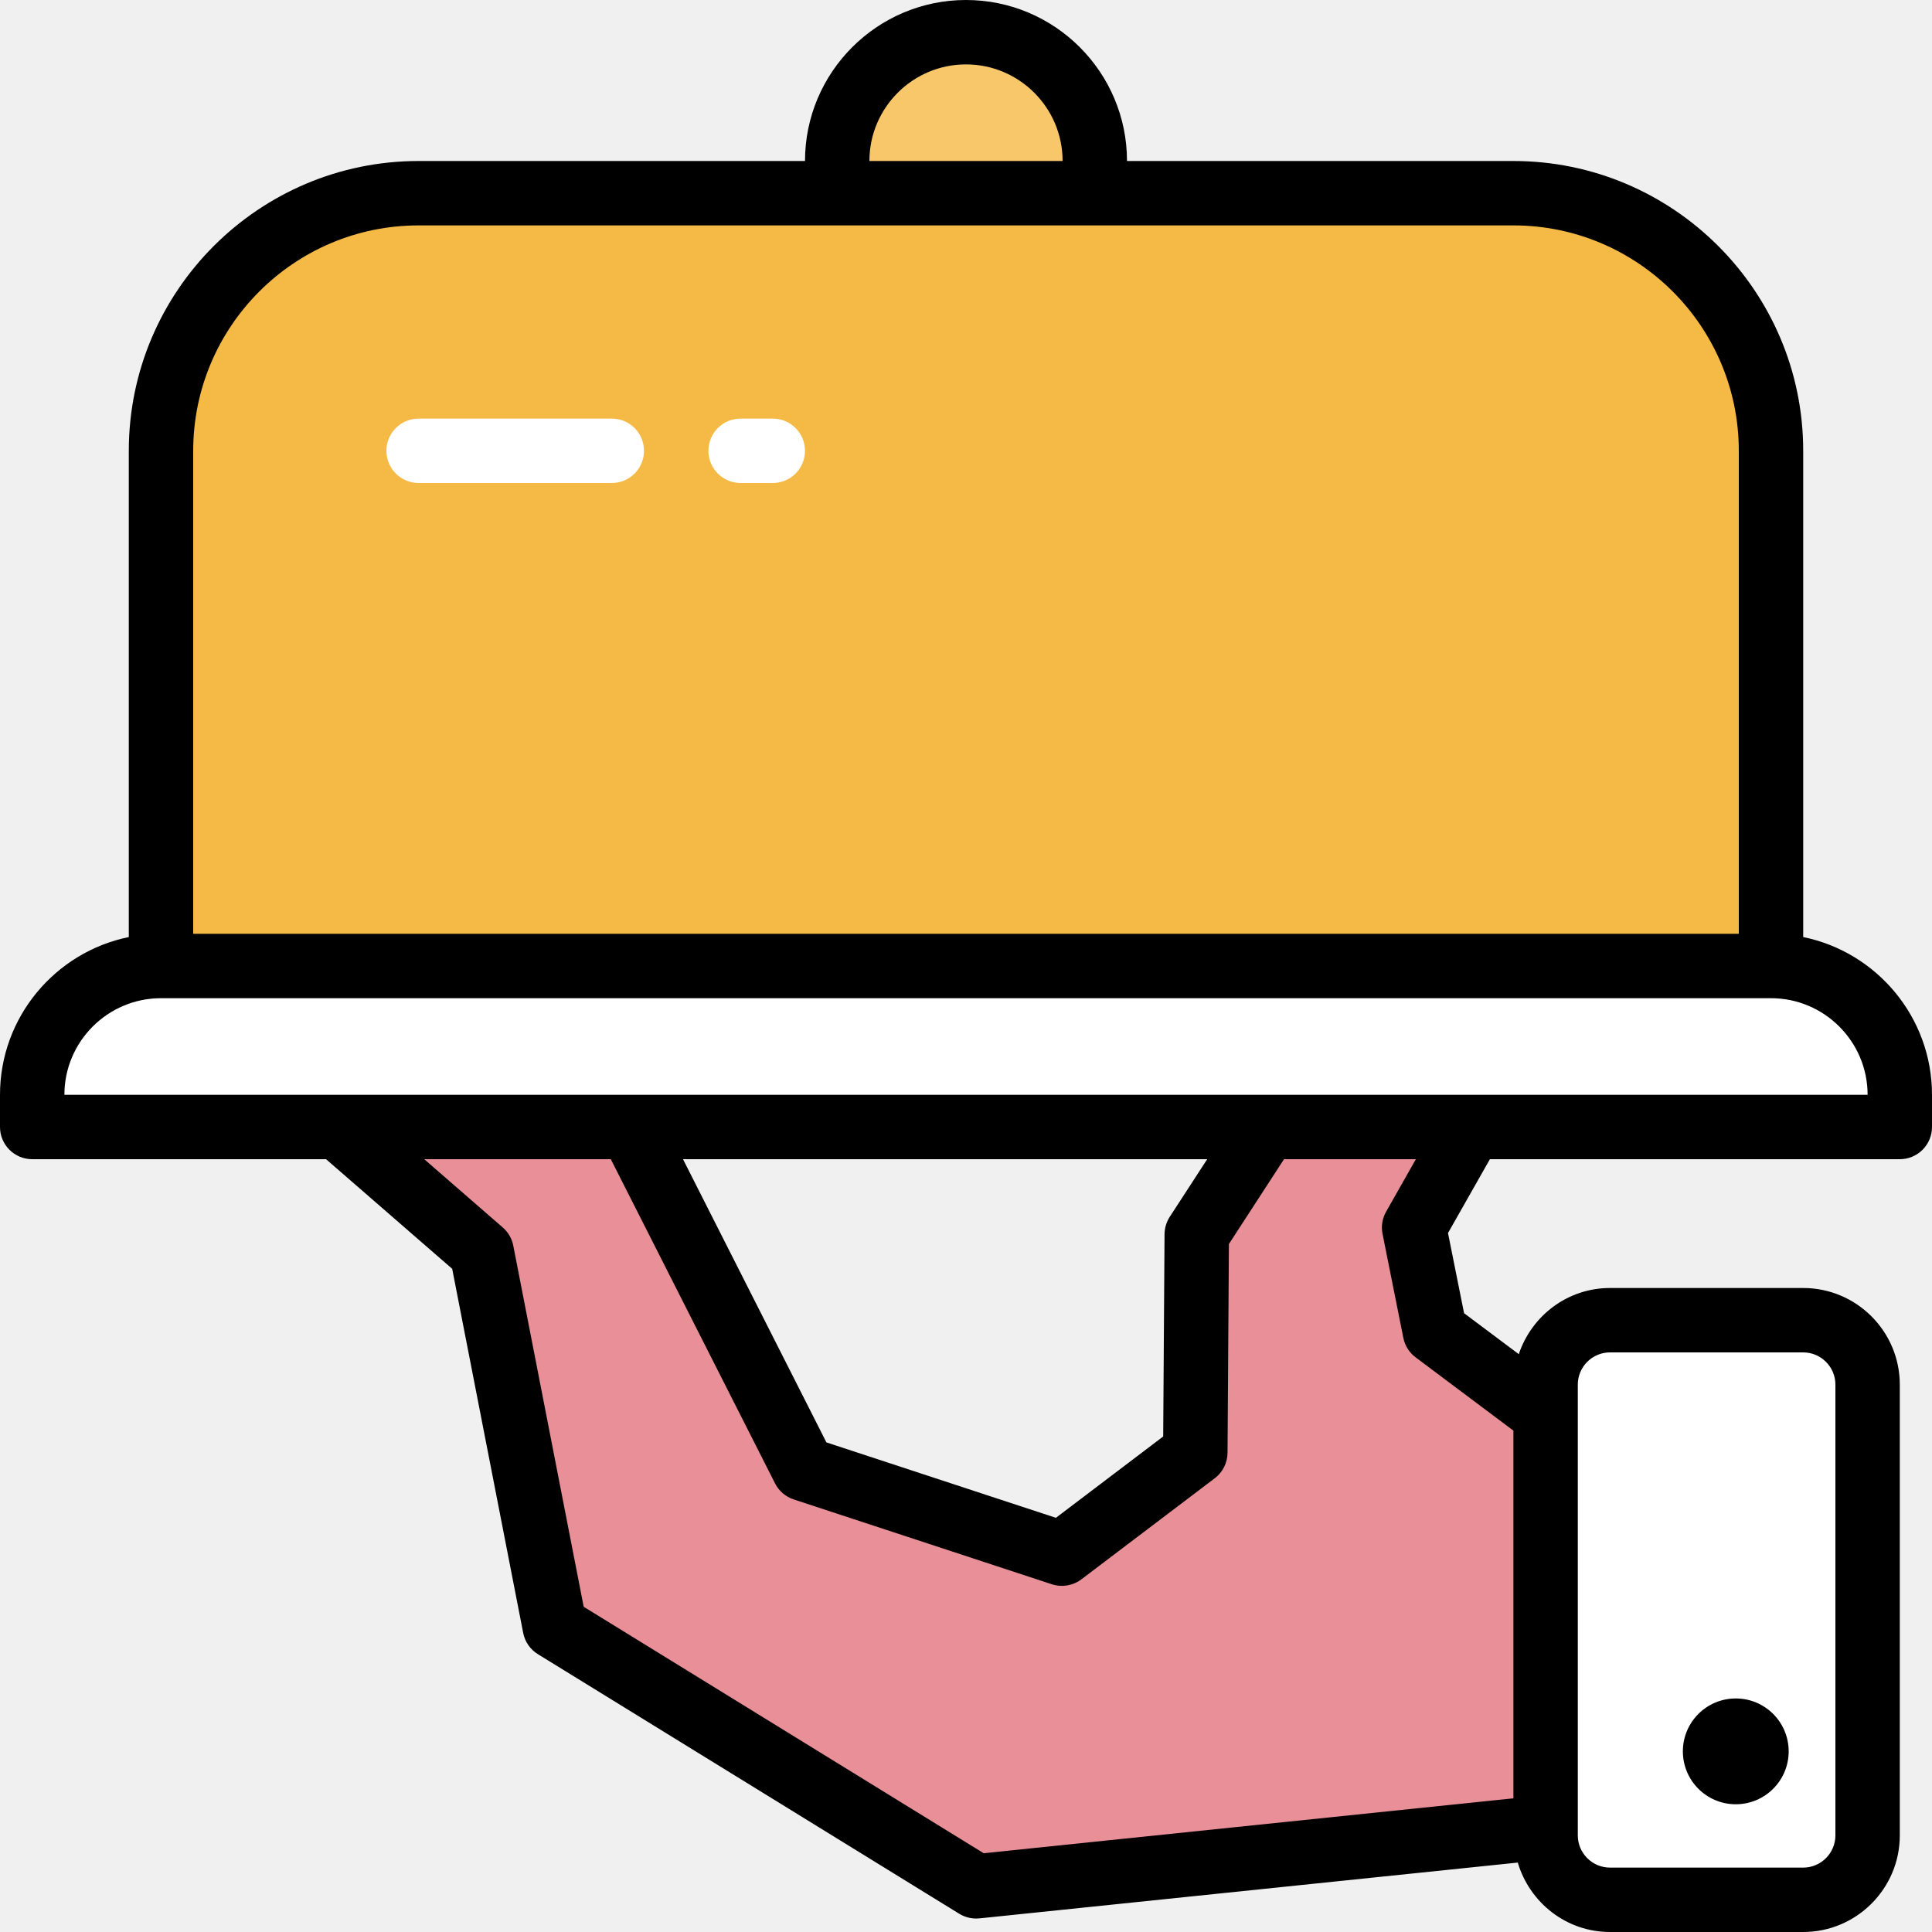
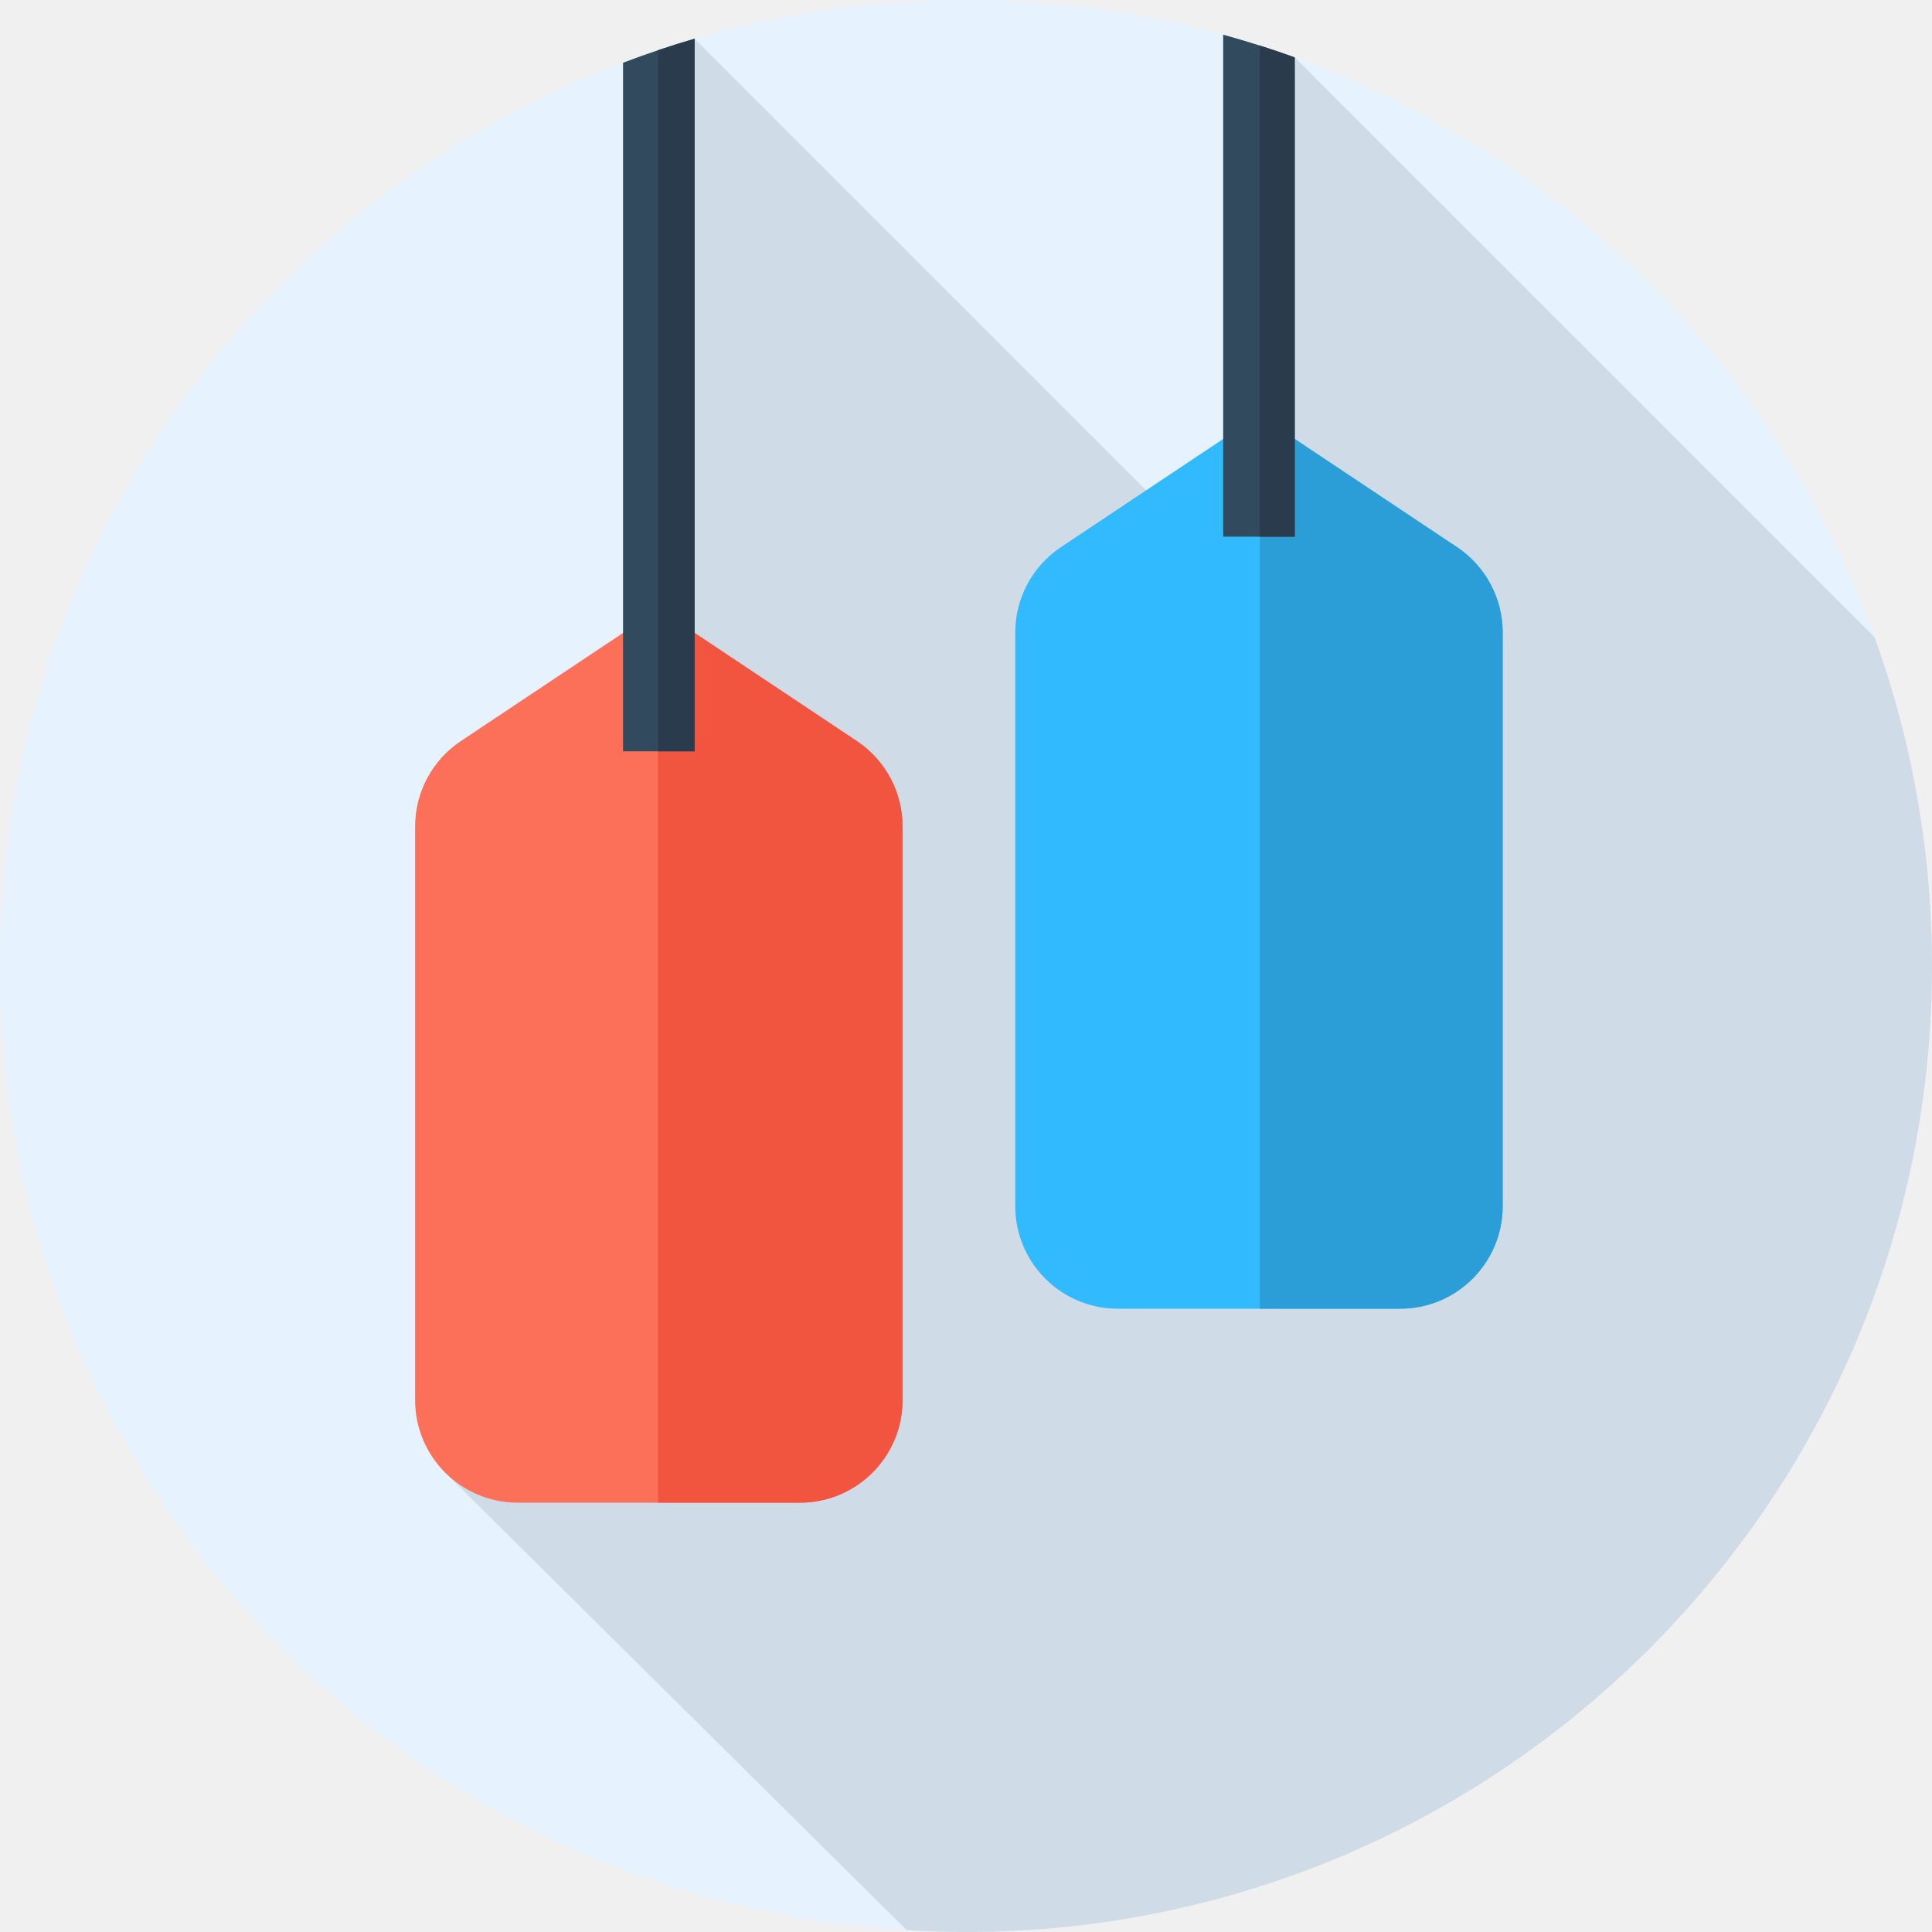
- <svg xmlns="http://www.w3.org/2000/svg" height="800px" width="800px" version="1.1" id="Layer_1" viewBox="0 0 480 480" xml:space="preserve">
-   <path style="fill:#FFFFFF;" d="M472,280H8v-8c0-17.672,14.328-32,32-32h400c17.672,0,32,14.328,32,32V280z" />
-   <path style="fill:#F7C76A;" d="M272,48h-64v-8c0-17.672,14.328-32,32-32l0,0c17.672,0,32,14.328,32,32V48z" />
-   <polygon style="fill:#E88F97;" points="84,280 119.664,311 137.832,404.168 242.52,468.664 384,454 384,351.432 356.496,330.824   351.328,304.984 365.496,280 314.664,280 297.336,306.664 296.976,360.88 263.832,386 199.688,364.92 156.664,280 " />
-   <path style="fill:#FFFFFF;" d="M464,456c0,8.84-7.16,16-16,16h-48c-8.84,0-16-7.16-16-16V344c0-8.84,7.16-16,16-16h48  c8.84,0,16,7.16,16,16V456z" />
-   <circle cx="431.248" cy="435.12" r="13.144" />
-   <path style="fill:#F5B945;" d="M440,240H40V112c0-35.344,28.656-64,64-64h272c35.344,0,64,28.656,64,64V240z" />
-   <path d="M448,232.808V112c0-39.696-32.304-72-72-72h-96c0-22.056-17.944-40-40-40s-40,17.944-40,40h-96c-39.696,0-72,32.304-72,72  v120.808C13.768,236.528,0,252.688,0,272v8c0,4.416,3.584,8,8,8h73.008l31.336,27.232l17.64,90.464  c0.424,2.192,1.752,4.112,3.656,5.28l104.688,64.496c1.264,0.776,2.72,1.184,4.192,1.184c0.272,0,0.552-0.016,0.824-0.04  l133.744-13.864C380.032,472.688,389.128,480,400,480h48c13.232,0,24-10.768,24-24V344c0-13.232-10.768-24-24-24h-48  c-10.576,0-19.472,6.92-22.664,16.44l-13.592-10.184l-3.992-19.912L370.16,288H472c4.416,0,8-3.584,8-8v-8  C480,252.688,466.232,236.528,448,232.808z M392,454V351.432V344c0-4.408,3.592-8,8-8h48c4.408,0,8,3.592,8,8v112  c0,4.408-3.592,8-8,8h-48c-4.408,0-8-3.592-8-8V454z M240,16c13.232,0,24,10.768,24,24h-48C216,26.768,226.768,16,240,16z M48,112  c0-30.88,25.12-56,56-56h104h64h104c30.88,0,56,25.12,56,56v120H48V112z M343.488,306.552l5.168,25.84  c0.384,1.928,1.472,3.656,3.048,4.832L376,355.432v91.352l-131.6,13.648L145.016,399.2l-17.496-89.728  c-0.336-1.752-1.256-3.336-2.608-4.504L105.4,288h46.352l40.8,80.536c0.96,1.888,2.624,3.328,4.64,3.992l64.144,21.08  c2.48,0.808,5.224,0.36,7.328-1.224l33.144-25.12c1.984-1.504,3.152-3.832,3.168-6.32l0.344-51.872L319.008,288h32.76l-7.392,13.04  C343.424,302.712,343.104,304.664,343.488,306.552z M169.688,288h130.24l-9.304,14.312c-0.832,1.28-1.28,2.776-1.296,4.304  l-0.336,50.272l-26.656,20.208L205.32,358.36L169.688,288z M365.504,272h-50.832h-158H84H16c0-13.232,10.768-24,24-24h400  c13.232,0,24,10.768,24,24H365.504z" />
-   <g>
-     <path style="fill:#FFFFFF;" d="M152,120h-48c-4.416,0-8-3.584-8-8s3.584-8,8-8h48c4.416,0,8,3.584,8,8S156.416,120,152,120z" />
-     <path style="fill:#FFFFFF;" d="M192,120h-8c-4.416,0-8-3.584-8-8s3.584-8,8-8h8c4.416,0,8,3.584,8,8S196.416,120,192,120z" />
-   </g>
+ <svg xmlns="http://www.w3.org/2000/svg" height="800px" width="800px" version="1.1" id="Layer_1" viewBox="0 0 512 512" xml:space="preserve">
+   <circle style="fill:#E6F3FF;" cx="256" cy="256" r="256" />
+   <path style="fill:#CFDBE6;" d="M512,256c0-30.591-5.375-59.925-15.217-87.119L343.119,15.217c0.76,0.76-4.075,79.453-8.295,145.789  L184.077,10.259l-13.121,303.14l-53.136,76.707L240.28,511.505C245.481,511.821,250.72,512,256,512C397.384,512,512,397.384,512,256  z" />
+   <path style="fill:#FC6F58;" d="M211.999,398.222h-74.805c-15.012,0-27.183-12.171-27.183-27.183V219.015  c0-9.088,4.542-17.575,12.104-22.618l52.481-34.987l52.481,34.987c7.563,5.041,12.104,13.529,12.104,22.618V371.04  C239.182,386.051,227.011,398.222,211.999,398.222z" />
+   <path style="fill:#F1543F;" d="M227.076,196.398l-52.481-34.987l-0.191,0.128v236.684h37.595c15.012,0,27.183-12.171,27.183-27.183  V219.015C239.182,209.925,234.639,201.438,227.076,196.398z" />
+   <path style="fill:#31BAFD;" d="M371.041,346.821h-74.805c-15.012,0-27.183-12.171-27.183-27.183V167.614  c0-9.088,4.542-17.575,12.104-22.618l52.481-34.987l52.481,34.987c7.563,5.041,12.104,13.529,12.104,22.618v152.024  C398.224,334.651,386.053,346.821,371.041,346.821z" />
+   <path style="fill:#2B9ED8;" d="M386.119,144.996l-52.255-34.837v236.661h37.176c15.012,0,27.183-12.171,27.183-27.183V167.614  C398.224,158.525,393.681,150.038,386.119,144.996z" />
+   <path style="fill:#324A5E;" d="M165.114,16.624v182.487h18.963V10.259C177.647,12.138,171.323,14.264,165.114,16.624z" />
+   <path style="fill:#2B3B4E;" d="M184.077,10.259c-3.253,0.95-6.477,1.965-9.673,3.041v185.811h9.673V10.259z" />
+   <path style="fill:#324A5E;" d="M324.156,9.19v133.032h18.963V15.217C336.908,12.969,330.581,10.961,324.156,9.19z" />
+   <path style="fill:#2B3B4E;" d="M343.119,15.217c-3.056-1.107-6.144-2.151-9.254-3.143v130.148h9.254V15.217z" />
</svg>
